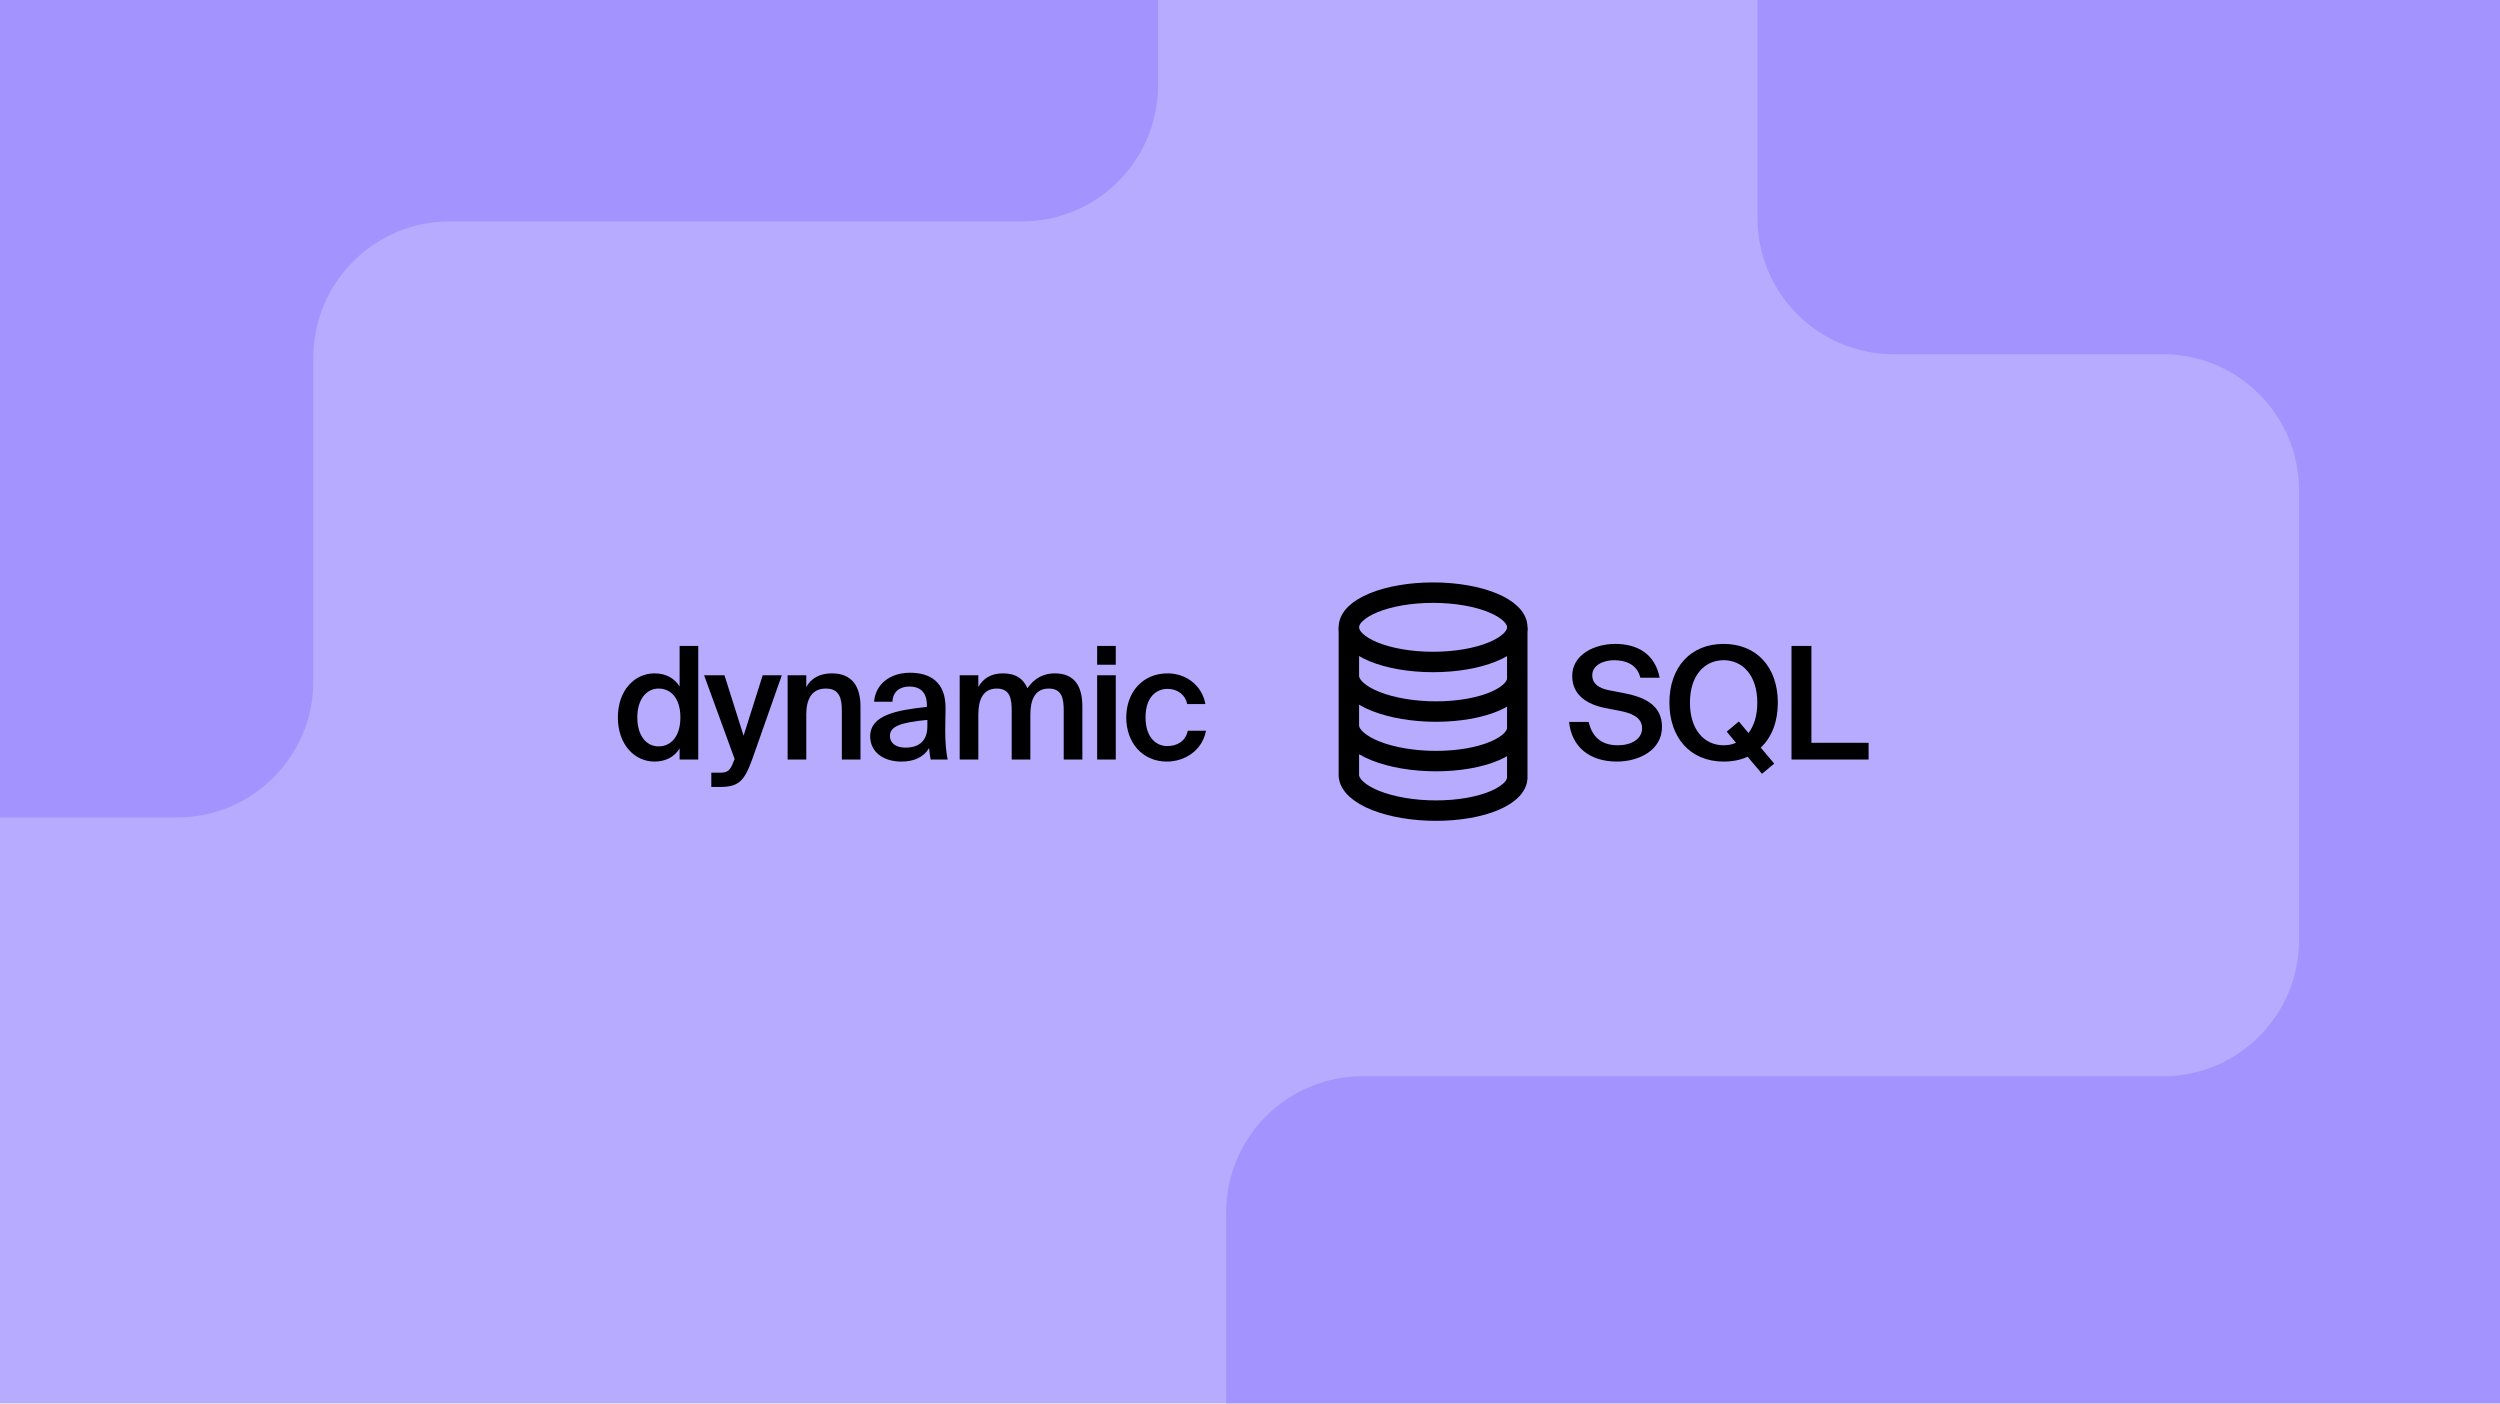
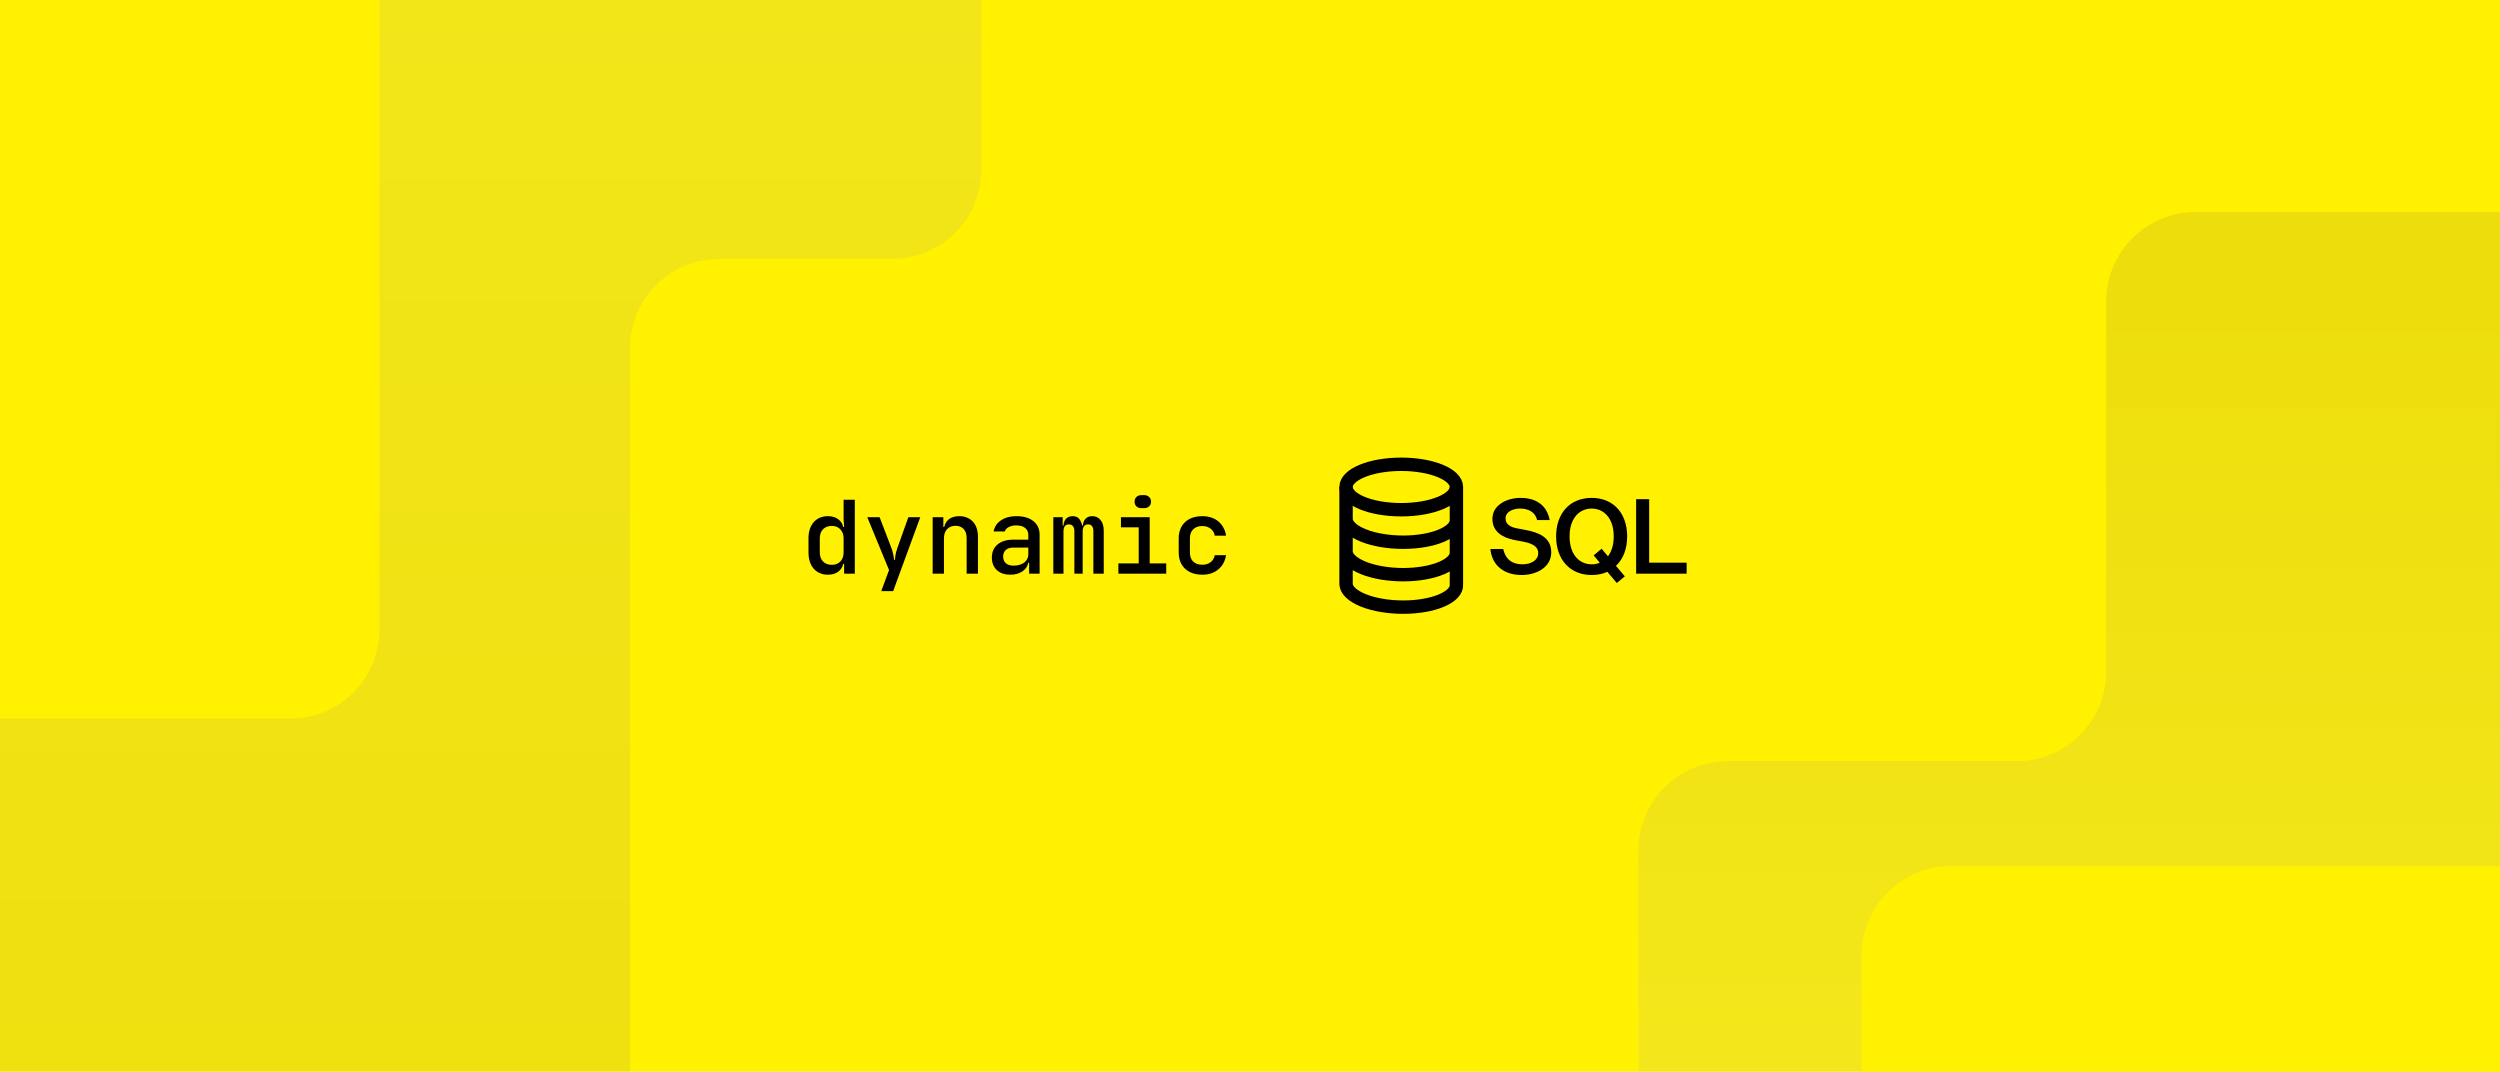
- <svg xmlns="http://www.w3.org/2000/svg" width="367" height="206" viewBox="0 0 367 206" fill="none">
-   <g clip-path="url(#clip0_3939_9096)">
-     <rect width="367" height="206" fill="#B7ABFF" />
-     <path d="M99.766 100.782V94.825H102.503V111.5H99.766V109.867C99.03 111.086 97.742 111.799 96.086 111.799C93.142 111.799 90.704 109.292 90.704 105.313C90.704 101.357 93.142 98.85 96.086 98.85C97.742 98.85 99.03 99.563 99.766 100.782ZM99.881 105.313C99.881 102.461 98.455 101.081 96.684 101.081C94.844 101.081 93.556 102.737 93.556 105.313C93.556 107.958 94.844 109.568 96.684 109.568C98.455 109.568 99.881 108.165 99.881 105.313ZM105.662 115.525H104.42V113.432H105.455C106.651 113.432 107.157 113.34 107.709 111.73L107.847 111.431L103.362 99.126H106.352L109.158 108.004L111.964 99.126H114.77L110.423 111.477C109.25 114.674 108.445 115.525 105.662 115.525ZM118.361 99.126V100.851C119.074 99.563 120.362 98.85 122.11 98.85C125.1 98.85 126.319 100.782 126.319 103.726V111.5H123.582V104.393C123.582 102.714 123.352 101.081 121.236 101.081C119.12 101.081 118.361 102.691 118.361 104.922V111.5H115.624V99.126H118.361ZM136.137 106.624V105.681C132.227 106.049 130.64 106.624 130.64 108.027C130.64 109.108 131.537 109.752 132.917 109.752C134.941 109.752 136.137 108.74 136.137 106.624ZM132.319 111.799C129.628 111.799 127.742 110.35 127.742 108.096C127.742 104.991 131.56 104.255 136.068 103.772V103.542C136.068 101.426 134.872 100.782 133.492 100.782C132.112 100.782 131.077 101.518 131.008 103.013H128.317C128.501 100.506 130.594 98.758 133.584 98.758C136.551 98.758 138.874 100.115 138.805 104.071C138.805 104.669 138.759 106.141 138.759 107.268C138.759 108.832 138.874 110.465 139.127 111.5H136.62C136.528 110.971 136.459 110.672 136.39 109.821C135.585 111.178 134.159 111.799 132.319 111.799ZM143.619 104.922V111.5H140.882V99.126H143.619V100.851C144.332 99.563 145.551 98.85 147.207 98.85C149.139 98.85 150.243 99.655 150.818 101.035C151.899 99.471 153.302 98.85 154.843 98.85C157.787 98.85 158.891 100.782 158.891 103.726V111.5H156.154V104.393C156.154 102.714 155.993 101.081 153.969 101.081C151.945 101.081 151.255 102.691 151.255 104.922V111.5H148.518V104.393C148.518 102.714 148.357 101.081 146.333 101.081C144.309 101.081 143.619 102.691 143.619 104.922ZM161.059 94.825H163.796V97.585H161.059V94.825ZM161.059 99.126H163.796V111.5H161.059V99.126ZM171.407 98.85C174.121 98.85 176.467 100.621 176.95 103.358H174.282C174.029 102.047 172.902 101.127 171.407 101.127C169.682 101.127 168.164 102.392 168.164 105.313C168.164 108.257 169.728 109.522 171.338 109.522C172.695 109.522 174.006 108.924 174.374 107.268H177.042C176.49 110.166 173.937 111.799 171.292 111.799C167.704 111.799 165.335 109.016 165.335 105.336C165.335 101.656 167.704 98.85 171.407 98.85Z" fill="black" />
-     <path d="M210.375 97.179C217.202 97.179 222.736 94.901 222.736 92.09C222.736 89.279 217.202 87 210.375 87C203.548 87 198.014 89.279 198.014 92.09C198.014 94.901 203.548 97.179 210.375 97.179Z" stroke="black" stroke-width="3" />
-     <path d="M198.014 92.089V113.902C198.071 114.572 198.448 115.235 199.122 115.853C199.795 116.471 200.754 117.033 201.942 117.507C203.13 117.98 204.525 118.355 206.046 118.612C207.568 118.868 209.187 119 210.81 119C212.433 119 214.029 118.868 215.507 118.612C216.985 118.355 218.315 117.98 219.423 117.507C220.53 117.033 221.393 116.471 221.961 115.853C222.529 115.235 222.793 114.572 222.735 113.902V92.089M198.014 99.36C198.071 100.03 198.448 100.693 199.122 101.311C199.795 101.929 200.754 102.491 201.942 102.965C203.13 103.438 204.525 103.813 206.046 104.07C207.568 104.326 209.187 104.458 210.81 104.458C212.433 104.458 214.029 104.326 215.507 104.07C216.985 103.813 218.315 103.438 219.423 102.965C220.53 102.491 221.393 101.929 221.961 101.311C222.529 100.693 222.793 100.03 222.735 99.36M198.014 106.631C198.071 107.301 198.448 107.964 199.122 108.582C199.795 109.2 200.754 109.762 201.942 110.236C203.13 110.709 204.525 111.084 206.046 111.341C207.568 111.597 209.187 111.729 210.81 111.729C212.433 111.729 214.029 111.597 215.507 111.341C216.985 111.084 218.315 110.709 219.423 110.236C220.53 109.762 221.393 109.2 221.961 108.582C222.529 107.964 222.793 107.301 222.735 106.631" stroke="black" stroke-width="3" />
-     <path d="M237.632 104.324L235.608 103.933C232.963 103.381 230.801 102.047 230.801 99.218C230.801 96.113 234.044 94.526 237.103 94.526C240.415 94.526 242.968 96.021 243.635 99.494H240.806C240.323 97.493 238.598 96.918 236.942 96.918C235.654 96.918 233.745 97.493 233.745 99.126C233.745 100.414 234.78 101.058 236.229 101.334L238.276 101.725C241.197 102.277 243.98 103.381 243.98 106.716C243.98 110.097 240.645 111.799 237.356 111.799C233.377 111.799 230.709 109.66 230.341 105.98H233.216C233.745 108.28 235.194 109.407 237.494 109.407C239.472 109.407 241.059 108.51 241.059 106.9C241.059 105.175 239.219 104.623 237.632 104.324ZM260.985 103.151C260.985 105.934 260.111 108.211 258.478 109.752L260.456 112.098L258.662 113.593L256.546 111.086C255.511 111.569 254.338 111.799 253.027 111.799C248.128 111.799 245.069 108.28 245.069 103.151C245.069 97.999 248.128 94.526 253.027 94.526C257.926 94.526 260.985 97.999 260.985 103.151ZM248.082 103.151C248.082 107.222 250.267 109.407 253.027 109.407C253.694 109.407 254.315 109.292 254.844 109.039L253.487 107.406L255.258 105.911L256.684 107.613C257.489 106.532 257.972 105.083 257.972 103.151C257.972 99.103 255.787 96.918 253.027 96.918C250.267 96.918 248.082 99.103 248.082 103.151ZM265.914 94.825V109.039H274.309V111.5H262.993V94.825H265.914Z" fill="black" />
-     <path d="M170 12.509L170 -31L-19 -31L-19 120L26 120C37.046 120 46 111.046 46 100L46 52.509C46 41.463 54.954 32.509 66 32.509L150 32.509C161.046 32.509 170 23.555 170 12.509Z" fill="#A293FF" />
-     <path d="M258 32L258 -44L400 -44L400 221.5L180 221.5L180 178C180 166.954 188.954 158 200 158L317.5 158C328.546 158 337.5 149.046 337.5 138L337.5 72C337.5 60.954 328.546 52 317.5 52L278 52C266.954 52 258 43.046 258 32Z" fill="#A293FF" />
+ <svg xmlns="http://www.w3.org/2000/svg" width="560" height="240" viewBox="0 0 560 240" fill="none">
+   <g clip-path="url(#clip0_4723_13373)">
+     <rect width="560" height="240" fill="#FFF100" />
+     <g clip-path="url(#clip1_4723_13373)">
+       <rect width="560" height="240" fill="#FFF100" />
+       <path d="M387 170.5L451.783 170.5C462.828 170.5 471.782 161.546 471.782 150.5L471.782 67.5C471.782 56.454 480.737 47.5 491.782 47.5L692.082 47.5C703.128 47.5 712.082 56.454 712.082 67.5L712.082 241.913C712.082 252.958 703.128 261.913 692.082 261.913L387 261.913C375.954 261.913 367 252.958 367 241.913L367 190.5C367 179.454 375.954 170.5 387 170.5Z" fill="url(#paint0_linear_4723_13373)" />
+       <path d="M141.127 314L141.127 77.984C141.127 66.938 150.081 57.984 161.127 57.984L199.812 57.984C210.857 57.984 219.812 49.03 219.812 37.984L219.812 -87C219.812 -98.046 210.857 -107 199.812 -107L-54 -107C-65.046 -107 -74 -98.046 -74 -87L-74 314C-74 325.046 -65.046 334 -54 334L121.127 334C132.173 334 141.127 325.046 141.127 314Z" fill="url(#paint1_linear_4723_13373)" />
+       <rect x="417" y="194" width="546" height="169" rx="20" fill="#FFF100" />
+       <rect x="-513" y="-43" width="598" height="204" rx="20" fill="#FFF100" />
+     </g>
+     <path d="M181.102 120.565C181.102 119.798 181.201 119.116 181.401 118.518C181.615 117.905 181.907 117.383 182.275 116.954C182.658 116.525 183.118 116.195 183.655 115.965C184.191 115.735 184.782 115.62 185.426 115.62C186.346 115.62 187.105 115.835 187.703 116.264C188.316 116.678 188.707 117.268 188.876 118.035H189.083C189.067 117.774 189.052 117.514 189.037 117.253C189.006 117.023 188.983 116.785 188.968 116.54C188.968 116.279 188.968 116.049 188.968 115.85V111.94H191.475V128.5H189.083V126.315H188.876C188.707 127.082 188.316 127.68 187.703 128.109C187.105 128.523 186.346 128.73 185.426 128.73C184.782 128.73 184.191 128.615 183.655 128.385C183.118 128.155 182.658 127.825 182.275 127.396C181.907 126.967 181.615 126.445 181.401 125.832C181.201 125.203 181.102 124.506 181.102 123.739V120.565ZM183.632 120.611V123.716C183.632 124.575 183.869 125.257 184.345 125.763C184.835 126.269 185.502 126.522 186.346 126.522C187.143 126.522 187.779 126.269 188.255 125.763C188.73 125.257 188.968 124.582 188.968 123.739V120.611C188.968 119.752 188.722 119.07 188.232 118.564C187.756 118.058 187.128 117.805 186.346 117.805C185.502 117.805 184.835 118.058 184.345 118.564C183.869 119.055 183.632 119.737 183.632 120.611ZM194.272 115.85H197.032L199.7 122.819C199.822 123.126 199.914 123.432 199.976 123.739C200.052 124.03 200.114 124.306 200.16 124.567C200.206 124.858 200.244 125.134 200.275 125.395H200.459C200.474 125.134 200.505 124.858 200.551 124.567C200.597 124.322 200.65 124.046 200.712 123.739C200.788 123.432 200.88 123.126 200.988 122.819L203.472 115.85H206.14L200.068 132.41H197.4L199.148 127.695L194.272 115.85ZM208.914 115.85H211.306V118.035H211.513C211.681 117.253 212.057 116.655 212.64 116.241C213.222 115.827 213.974 115.62 214.894 115.62C215.553 115.62 216.136 115.735 216.642 115.965C217.163 116.18 217.6 116.486 217.953 116.885C218.321 117.284 218.597 117.767 218.781 118.334C218.965 118.886 219.057 119.499 219.057 120.174V128.5H216.527V120.519C216.527 119.645 216.304 118.97 215.86 118.495C215.415 118.02 214.802 117.782 214.02 117.782C213.222 117.782 212.594 118.035 212.134 118.541C211.674 119.047 211.444 119.737 211.444 120.611V128.5H208.914V115.85ZM222.176 124.889C222.176 123.662 222.597 122.689 223.441 121.968C224.299 121.247 225.457 120.887 226.914 120.887H230.341V119.829C230.341 119.154 230.103 118.633 229.628 118.265C229.168 117.882 228.508 117.69 227.65 117.69C226.99 117.69 226.431 117.813 225.971 118.058C225.511 118.288 225.204 118.618 225.051 119.047H222.567C222.766 117.989 223.326 117.153 224.246 116.54C225.166 115.927 226.308 115.62 227.673 115.62C229.283 115.62 230.548 115.988 231.468 116.724C232.403 117.46 232.871 118.472 232.871 119.76V128.5H230.525V126.039H230.341C230.172 126.867 229.72 127.526 228.984 128.017C228.263 128.492 227.366 128.73 226.293 128.73C225.035 128.73 224.031 128.385 223.28 127.695C222.544 126.99 222.176 126.054 222.176 124.889ZM224.706 124.682C224.706 125.326 224.913 125.824 225.327 126.177C225.741 126.53 226.323 126.706 227.075 126.706C227.55 126.706 227.987 126.645 228.386 126.522C228.784 126.399 229.129 126.231 229.421 126.016C229.712 125.786 229.934 125.525 230.088 125.234C230.256 124.927 230.341 124.598 230.341 124.245V122.658H226.937C226.247 122.658 225.702 122.834 225.304 123.187C224.905 123.54 224.706 124.038 224.706 124.682ZM235.944 128.5V115.85H238.037V117.713H238.221C238.267 117.054 238.466 116.54 238.819 116.172C239.187 115.804 239.677 115.62 240.291 115.62C240.873 115.62 241.333 115.796 241.671 116.149C242.008 116.502 242.253 117.023 242.407 117.713H242.568C242.614 117.054 242.821 116.54 243.189 116.172C243.557 115.804 244.055 115.62 244.684 115.62C245.45 115.62 246.064 115.911 246.524 116.494C246.999 117.061 247.237 117.851 247.237 118.863V128.5H244.914V118.978C244.914 118.487 244.814 118.112 244.615 117.851C244.415 117.59 244.124 117.46 243.741 117.46C242.928 117.46 242.522 117.997 242.522 119.07V128.5H240.659V118.978C240.659 118.487 240.551 118.112 240.337 117.851C240.122 117.59 239.815 117.46 239.417 117.46C238.619 117.46 238.221 117.997 238.221 119.07V128.5H235.944ZM250.517 126.2H255.071V118.127H251.092V115.85H257.532V126.2H261.235V128.5H250.517V126.2ZM254.151 112.377C254.151 111.932 254.289 111.58 254.565 111.319C254.856 111.043 255.239 110.905 255.715 110.905H256.267C256.742 110.905 257.118 111.043 257.394 111.319C257.685 111.58 257.831 111.932 257.831 112.377C257.831 112.822 257.685 113.174 257.394 113.435C257.118 113.696 256.734 113.826 256.244 113.826H255.715C255.239 113.826 254.856 113.696 254.565 113.435C254.289 113.174 254.151 112.822 254.151 112.377ZM269.322 128.73C268.509 128.73 267.773 128.615 267.114 128.385C266.47 128.155 265.918 127.825 265.458 127.396C264.998 126.967 264.645 126.445 264.4 125.832C264.154 125.219 264.032 124.536 264.032 123.785V120.565C264.032 119.814 264.154 119.131 264.4 118.518C264.645 117.905 264.998 117.383 265.458 116.954C265.918 116.525 266.47 116.195 267.114 115.965C267.773 115.735 268.509 115.62 269.322 115.62C270.042 115.62 270.702 115.72 271.3 115.919C271.913 116.118 272.45 116.41 272.91 116.793C273.37 117.176 273.745 117.636 274.037 118.173C274.343 118.71 274.543 119.315 274.635 119.99H272.105C271.997 119.346 271.691 118.825 271.185 118.426C270.679 118.027 270.058 117.828 269.322 117.828C268.448 117.828 267.765 118.073 267.275 118.564C266.784 119.039 266.539 119.706 266.539 120.565V123.785C266.539 124.644 266.784 125.311 267.275 125.786C267.765 126.261 268.448 126.499 269.322 126.499C270.058 126.499 270.679 126.307 271.185 125.924C271.691 125.525 271.997 125.004 272.105 124.36H274.635C274.42 125.709 273.837 126.775 272.887 127.557C271.951 128.339 270.763 128.73 269.322 128.73Z" fill="black" />
+     <path d="M313.875 114.179C320.702 114.179 326.236 111.901 326.236 109.09C326.236 106.279 320.702 104 313.875 104C307.049 104 301.515 106.279 301.515 109.09C301.515 111.901 307.049 114.179 313.875 114.179Z" stroke="black" stroke-width="3" />
+     <path d="M301.515 109.09V130.903C301.572 131.572 301.948 132.235 302.622 132.853C303.296 133.472 304.254 134.034 305.443 134.507C306.631 134.98 308.025 135.356 309.547 135.612C311.069 135.868 312.687 136 314.31 136C315.934 136 317.53 135.868 319.007 135.612C320.485 135.356 321.816 134.98 322.923 134.507C324.031 134.034 324.893 133.472 325.462 132.853C326.03 132.235 326.293 131.572 326.236 130.903V109.09M301.515 116.361C301.572 117.03 301.948 117.693 302.622 118.311C303.296 118.93 304.254 119.492 305.443 119.965C306.631 120.438 308.025 120.814 309.547 121.07C311.069 121.326 312.687 121.458 314.31 121.458C315.934 121.458 317.53 121.326 319.007 121.07C320.485 120.814 321.816 120.438 322.923 119.965C324.031 119.492 324.893 118.93 325.462 118.311C326.03 117.693 326.293 117.03 326.236 116.361M301.515 123.632C301.572 124.301 301.948 124.964 302.622 125.582C303.296 126.201 304.254 126.763 305.443 127.236C306.631 127.709 308.025 128.085 309.547 128.341C311.069 128.597 312.687 128.729 314.31 128.729C315.934 128.729 317.53 128.597 319.007 128.341C320.485 128.085 321.816 127.709 322.923 127.236C324.031 126.763 324.893 126.201 325.462 125.582C326.03 124.964 326.293 124.301 326.236 123.632" stroke="black" stroke-width="3" />
+     <path d="M341.133 121.324L339.109 120.933C336.464 120.381 334.302 119.047 334.302 116.218C334.302 113.113 337.545 111.526 340.604 111.526C343.916 111.526 346.469 113.021 347.136 116.494H344.307C343.824 114.493 342.099 113.918 340.443 113.918C339.155 113.918 337.246 114.493 337.246 116.126C337.246 117.414 338.281 118.058 339.73 118.334L341.777 118.725C344.698 119.277 347.481 120.381 347.481 123.716C347.481 127.097 344.146 128.799 340.857 128.799C336.878 128.799 334.21 126.66 333.842 122.98H336.717C337.246 125.28 338.695 126.407 340.995 126.407C342.973 126.407 344.56 125.51 344.56 123.9C344.56 122.175 342.72 121.623 341.133 121.324ZM364.486 120.151C364.486 122.934 363.612 125.211 361.979 126.752L363.957 129.098L362.163 130.593L360.047 128.086C359.012 128.569 357.839 128.799 356.528 128.799C351.629 128.799 348.57 125.28 348.57 120.151C348.57 114.999 351.629 111.526 356.528 111.526C361.427 111.526 364.486 114.999 364.486 120.151ZM351.583 120.151C351.583 124.222 353.768 126.407 356.528 126.407C357.195 126.407 357.816 126.292 358.345 126.039L356.988 124.406L358.759 122.911L360.185 124.613C360.99 123.532 361.473 122.083 361.473 120.151C361.473 116.103 359.288 113.918 356.528 113.918C353.768 113.918 351.583 116.103 351.583 120.151ZM369.414 111.825V126.039H377.809V128.5H366.493V111.825H369.414Z" fill="black" />
  </g>
  <defs>
-     <clipPath id="clip0_3939_9096">
-       <rect width="367" height="206" fill="white" />
+     <linearGradient id="paint0_linear_4723_13373" x1="400.322" y1="65.999" x2="400.322" y2="234.499" gradientUnits="userSpaceOnUse">
+       <stop stop-color="#EDDD0C" />
+       <stop offset="1" stop-color="#F3E71B" />
+     </linearGradient>
+     <linearGradient id="paint1_linear_4723_13373" x1="72.906" y1="349.513" x2="72.906" y2="-53.814" gradientUnits="userSpaceOnUse">
+       <stop stop-color="#EDDD0C" />
+       <stop offset="1" stop-color="#F3E71B" />
+     </linearGradient>
+     <clipPath id="clip0_4723_13373">
+       <rect width="560" height="240" fill="white" />
+     </clipPath>
+     <clipPath id="clip1_4723_13373">
+       <rect width="560" height="240" fill="white" />
    </clipPath>
  </defs>
</svg>
